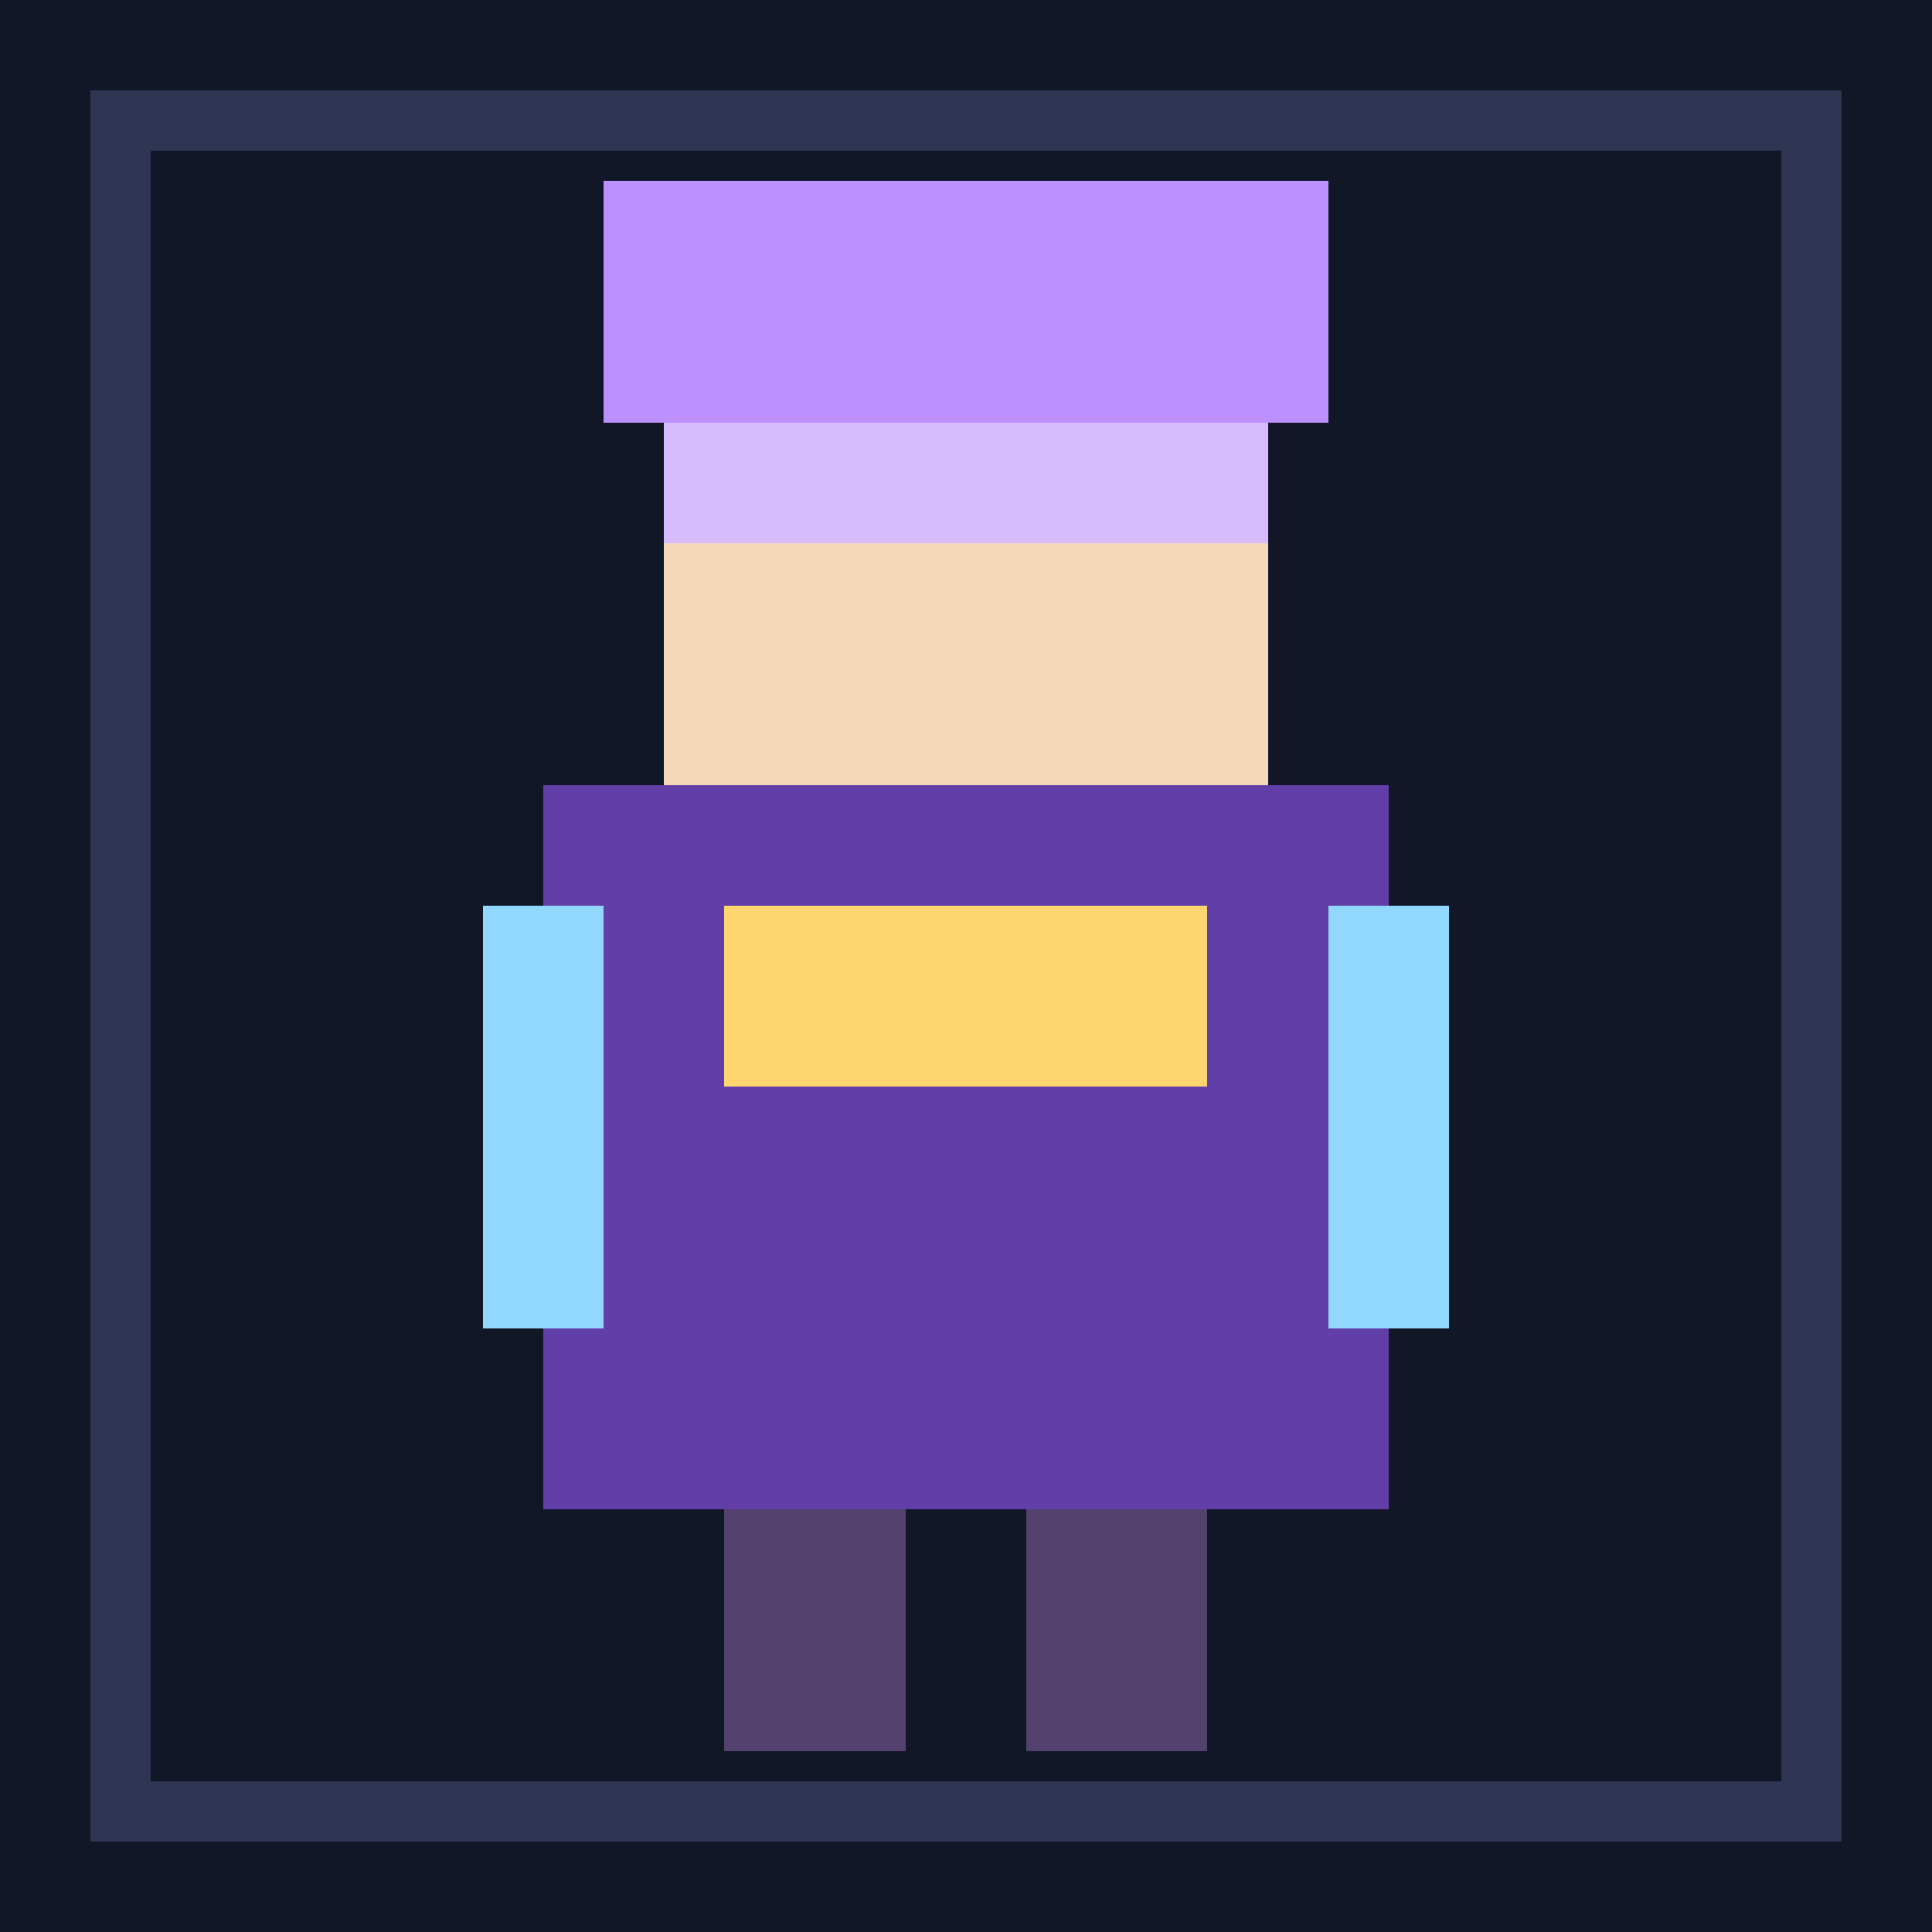
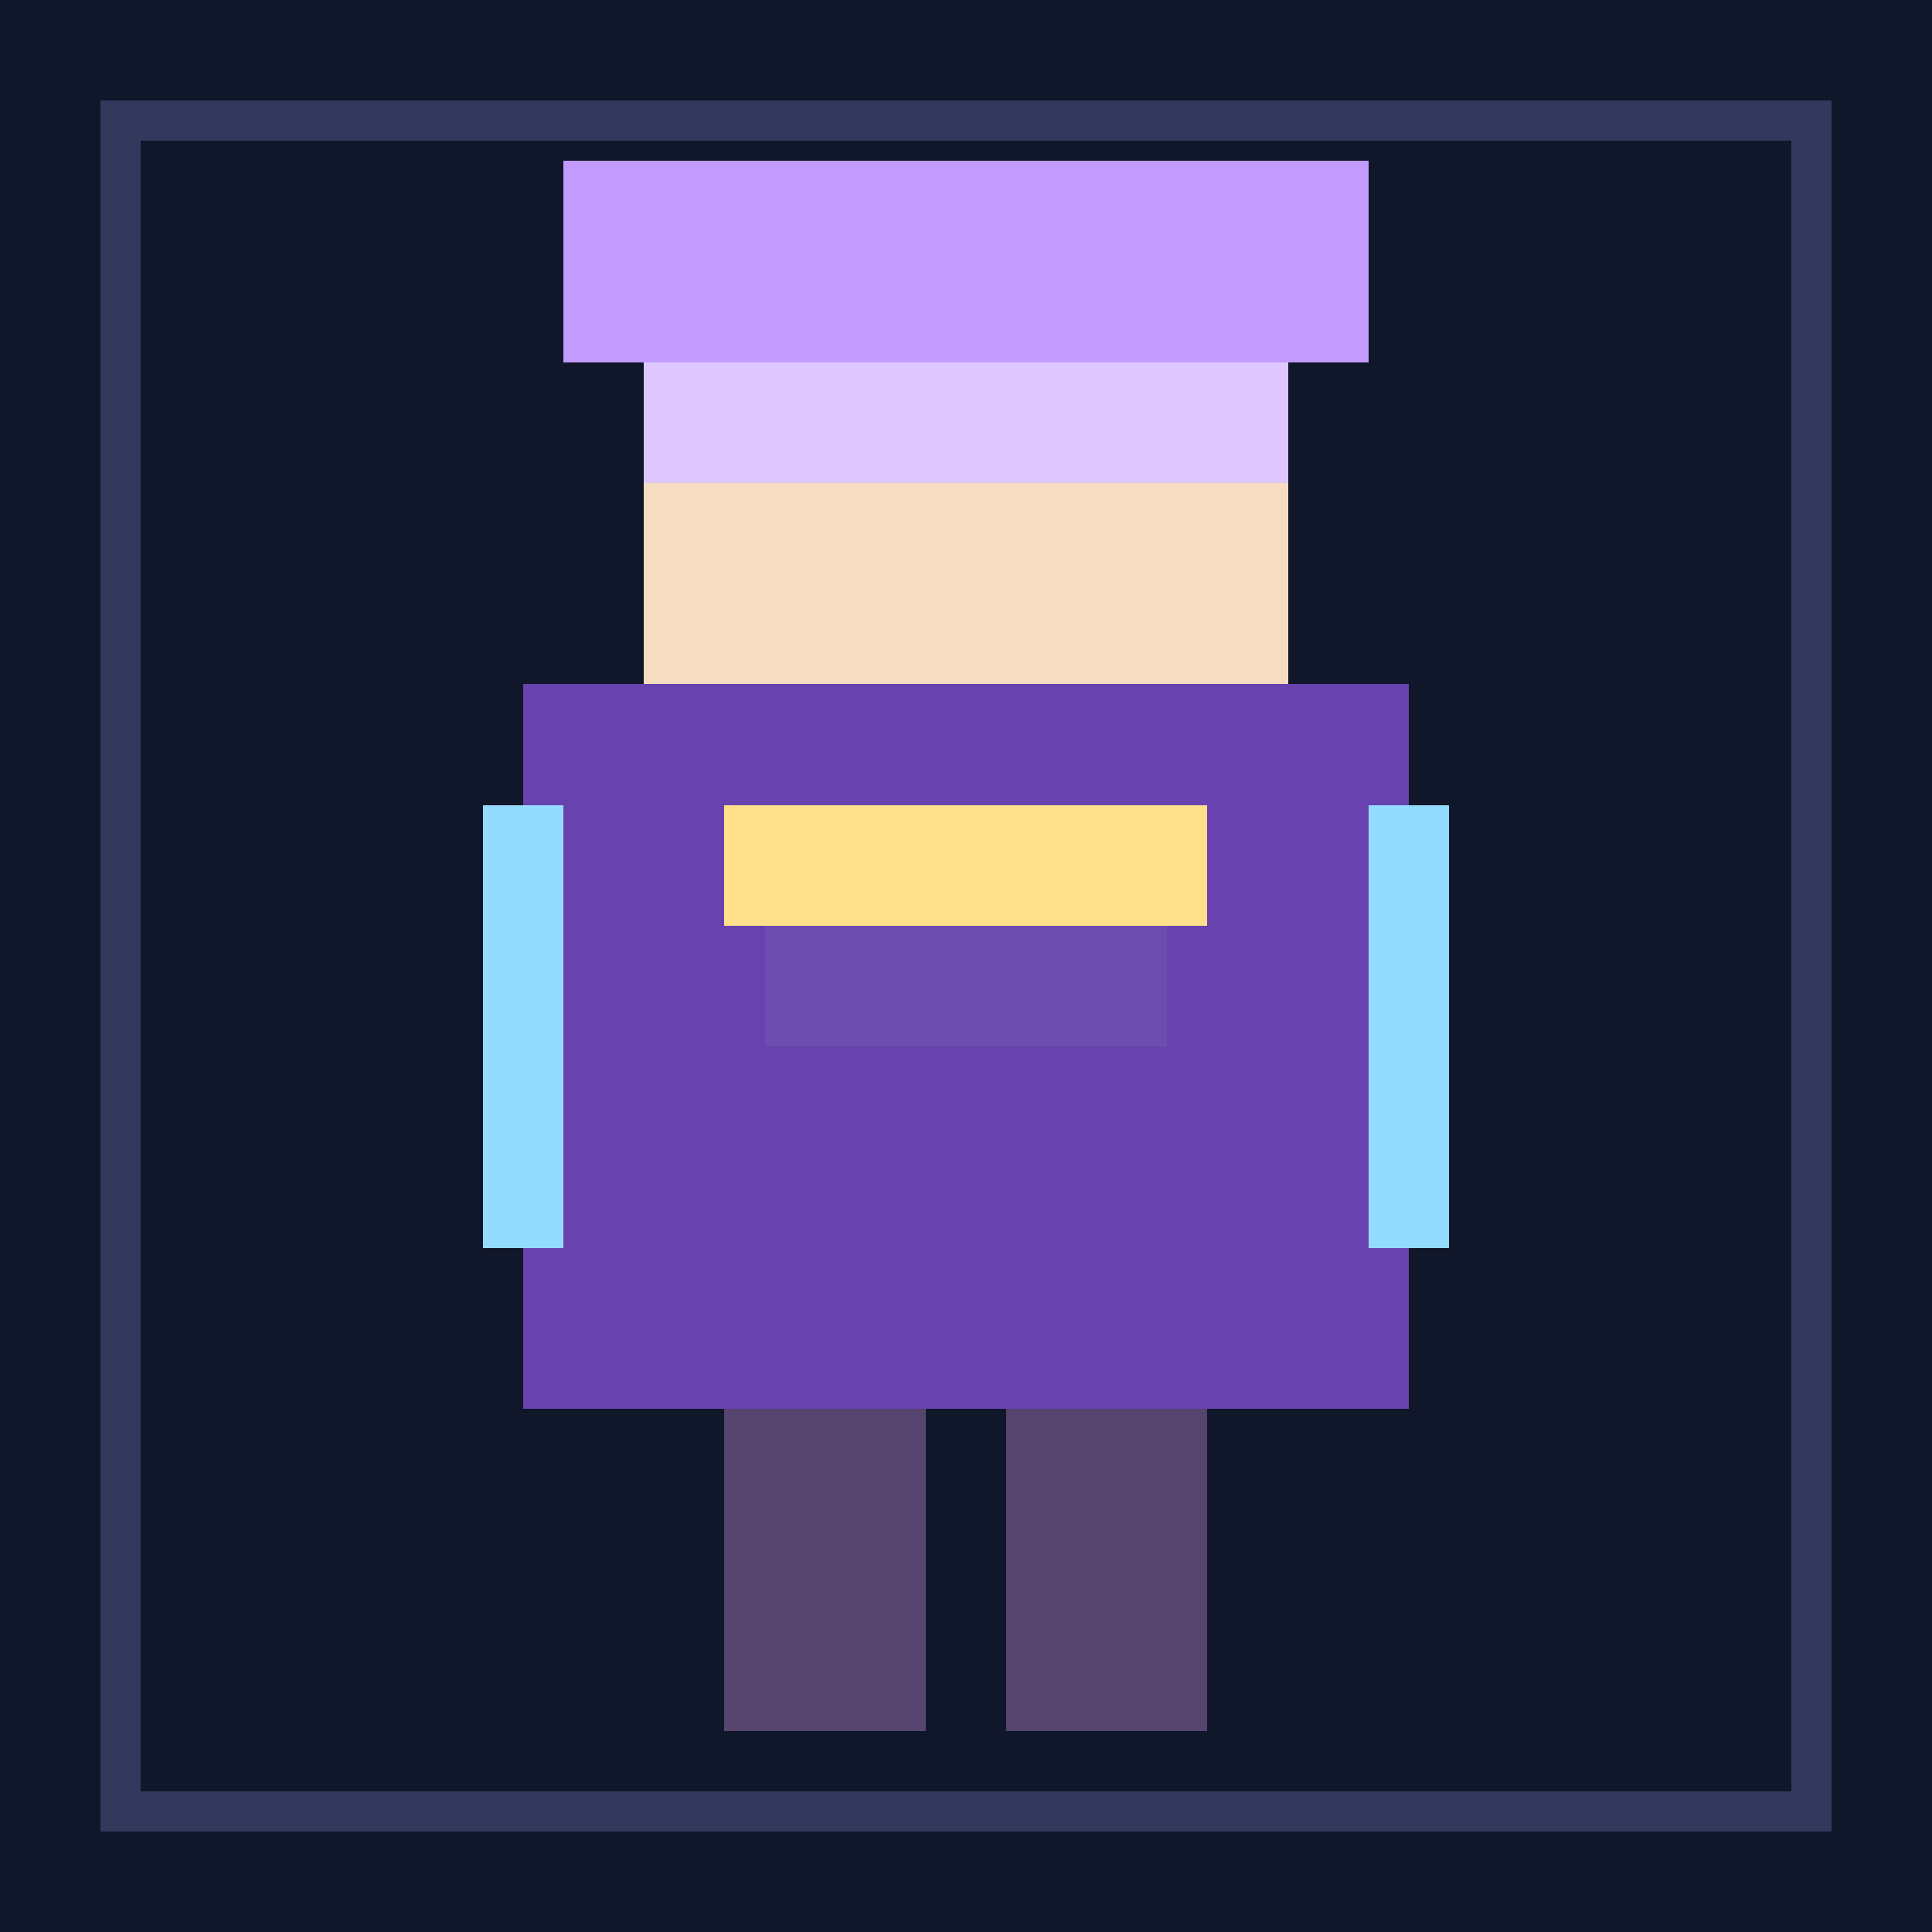
- <svg xmlns="http://www.w3.org/2000/svg" width="32" height="32" viewBox="0 0 32 32" shape-rendering="crispEdges">
-   <rect width="32" height="32" fill="#121727" />
-   <rect x="10" y="3" width="12" height="4" fill="#bc90ff" />
-   <rect x="11" y="7" width="10" height="2" fill="#d7bbff" />
-   <rect x="11" y="9" width="10" height="4" fill="#f4d8ba" />
-   <rect x="9" y="13" width="14" height="12" fill="#623ea9" />
-   <rect x="8" y="15" width="2" height="7" fill="#91d8ff" />
-   <rect x="22" y="15" width="2" height="7" fill="#91d8ff" />
-   <rect x="12" y="15" width="8" height="3" fill="#ffd56f" />
-   <rect x="12" y="25" width="3" height="4" fill="#52426d" />
-   <rect x="17" y="25" width="3" height="4" fill="#52426d" />
-   <rect x="2" y="2" width="28" height="28" fill="none" stroke="#303553" />
+ <svg xmlns="http://www.w3.org/2000/svg" width="48" height="48" viewBox="0 0 48 48" shape-rendering="crispEdges">
+   <rect width="48" height="48" fill="#10172a" />
+   <rect x="14" y="4" width="20" height="5" fill="#c39bff" />
+   <rect x="16" y="9" width="16" height="3" fill="#dfc8ff" />
+   <rect x="16" y="12" width="16" height="5" fill="#f6dcc1" />
+   <rect x="13" y="17" width="22" height="18" fill="#6842ae" />
+   <rect x="12" y="20" width="2" height="11" fill="#94dcff" />
+   <rect x="34" y="20" width="2" height="11" fill="#94dcff" />
+   <rect x="18" y="20" width="12" height="3" fill="#ffe08a" />
+   <rect x="19" y="23" width="10" height="3" fill="#6d4eb0" />
+   <rect x="18" y="35" width="5" height="8" fill="#56456f" />
+   <rect x="25" y="35" width="5" height="8" fill="#56456f" />
+   <rect x="3" y="3" width="42" height="42" fill="none" stroke="#33395c" />
</svg>
